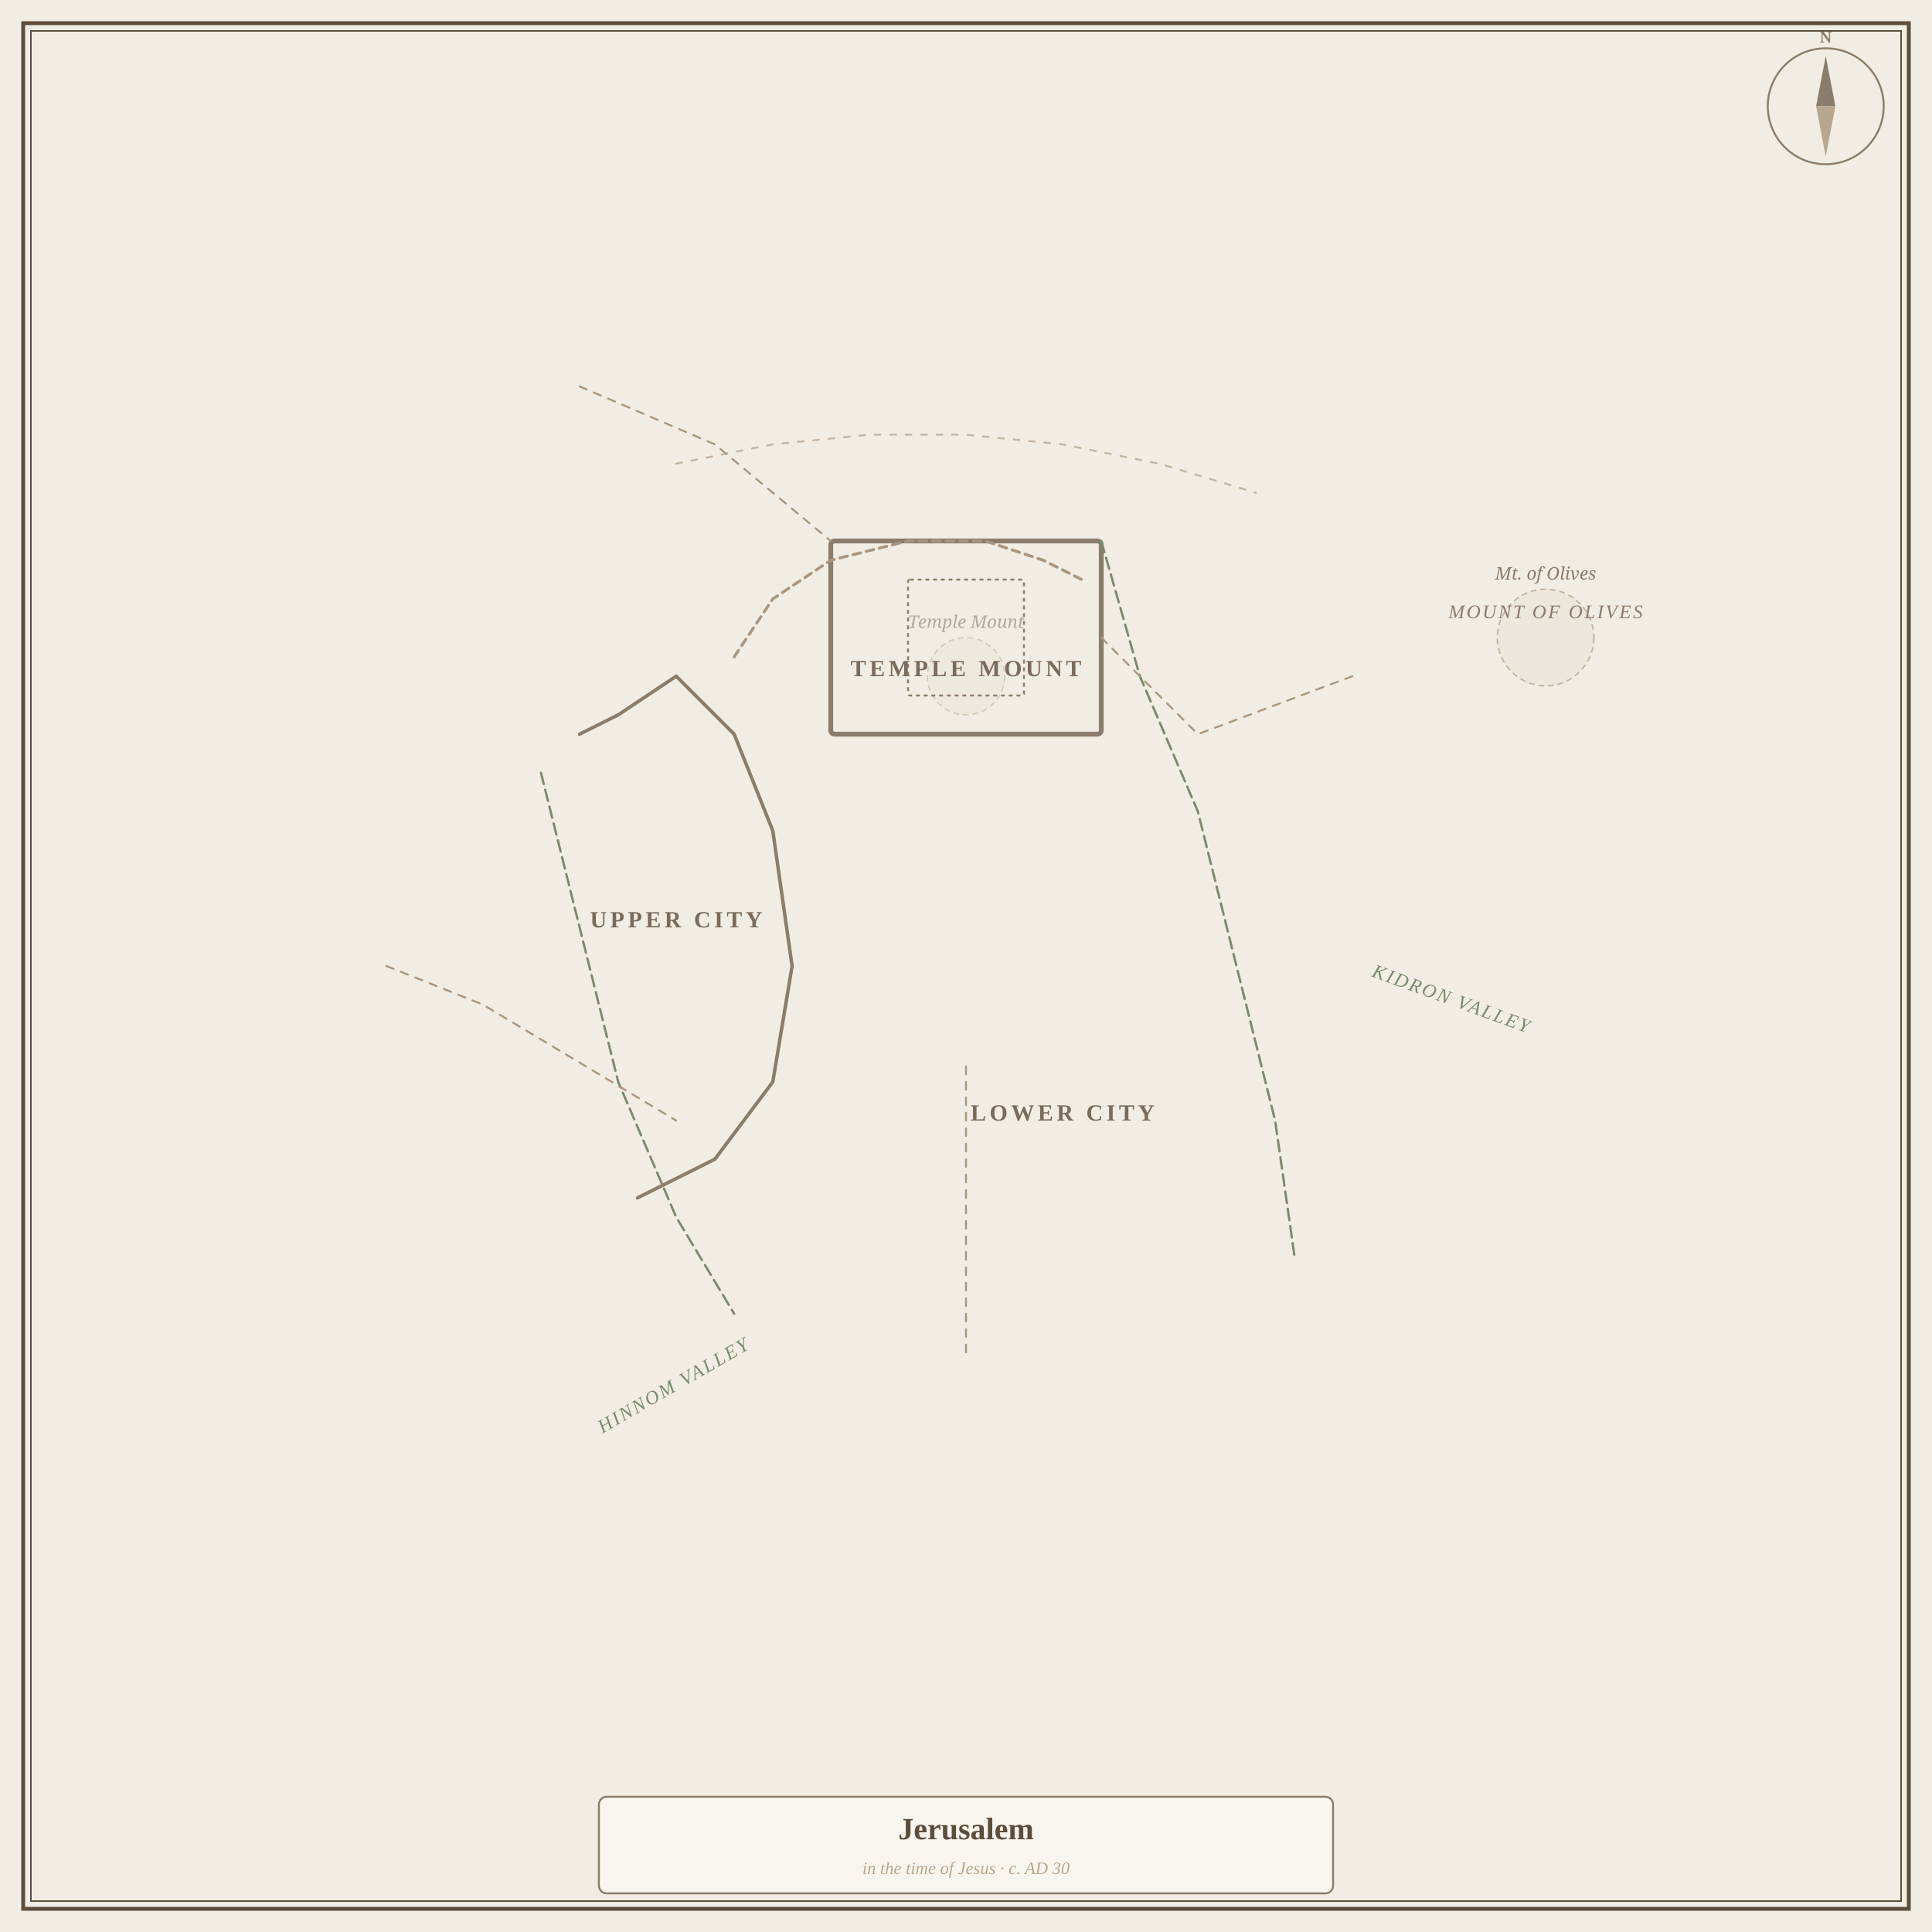
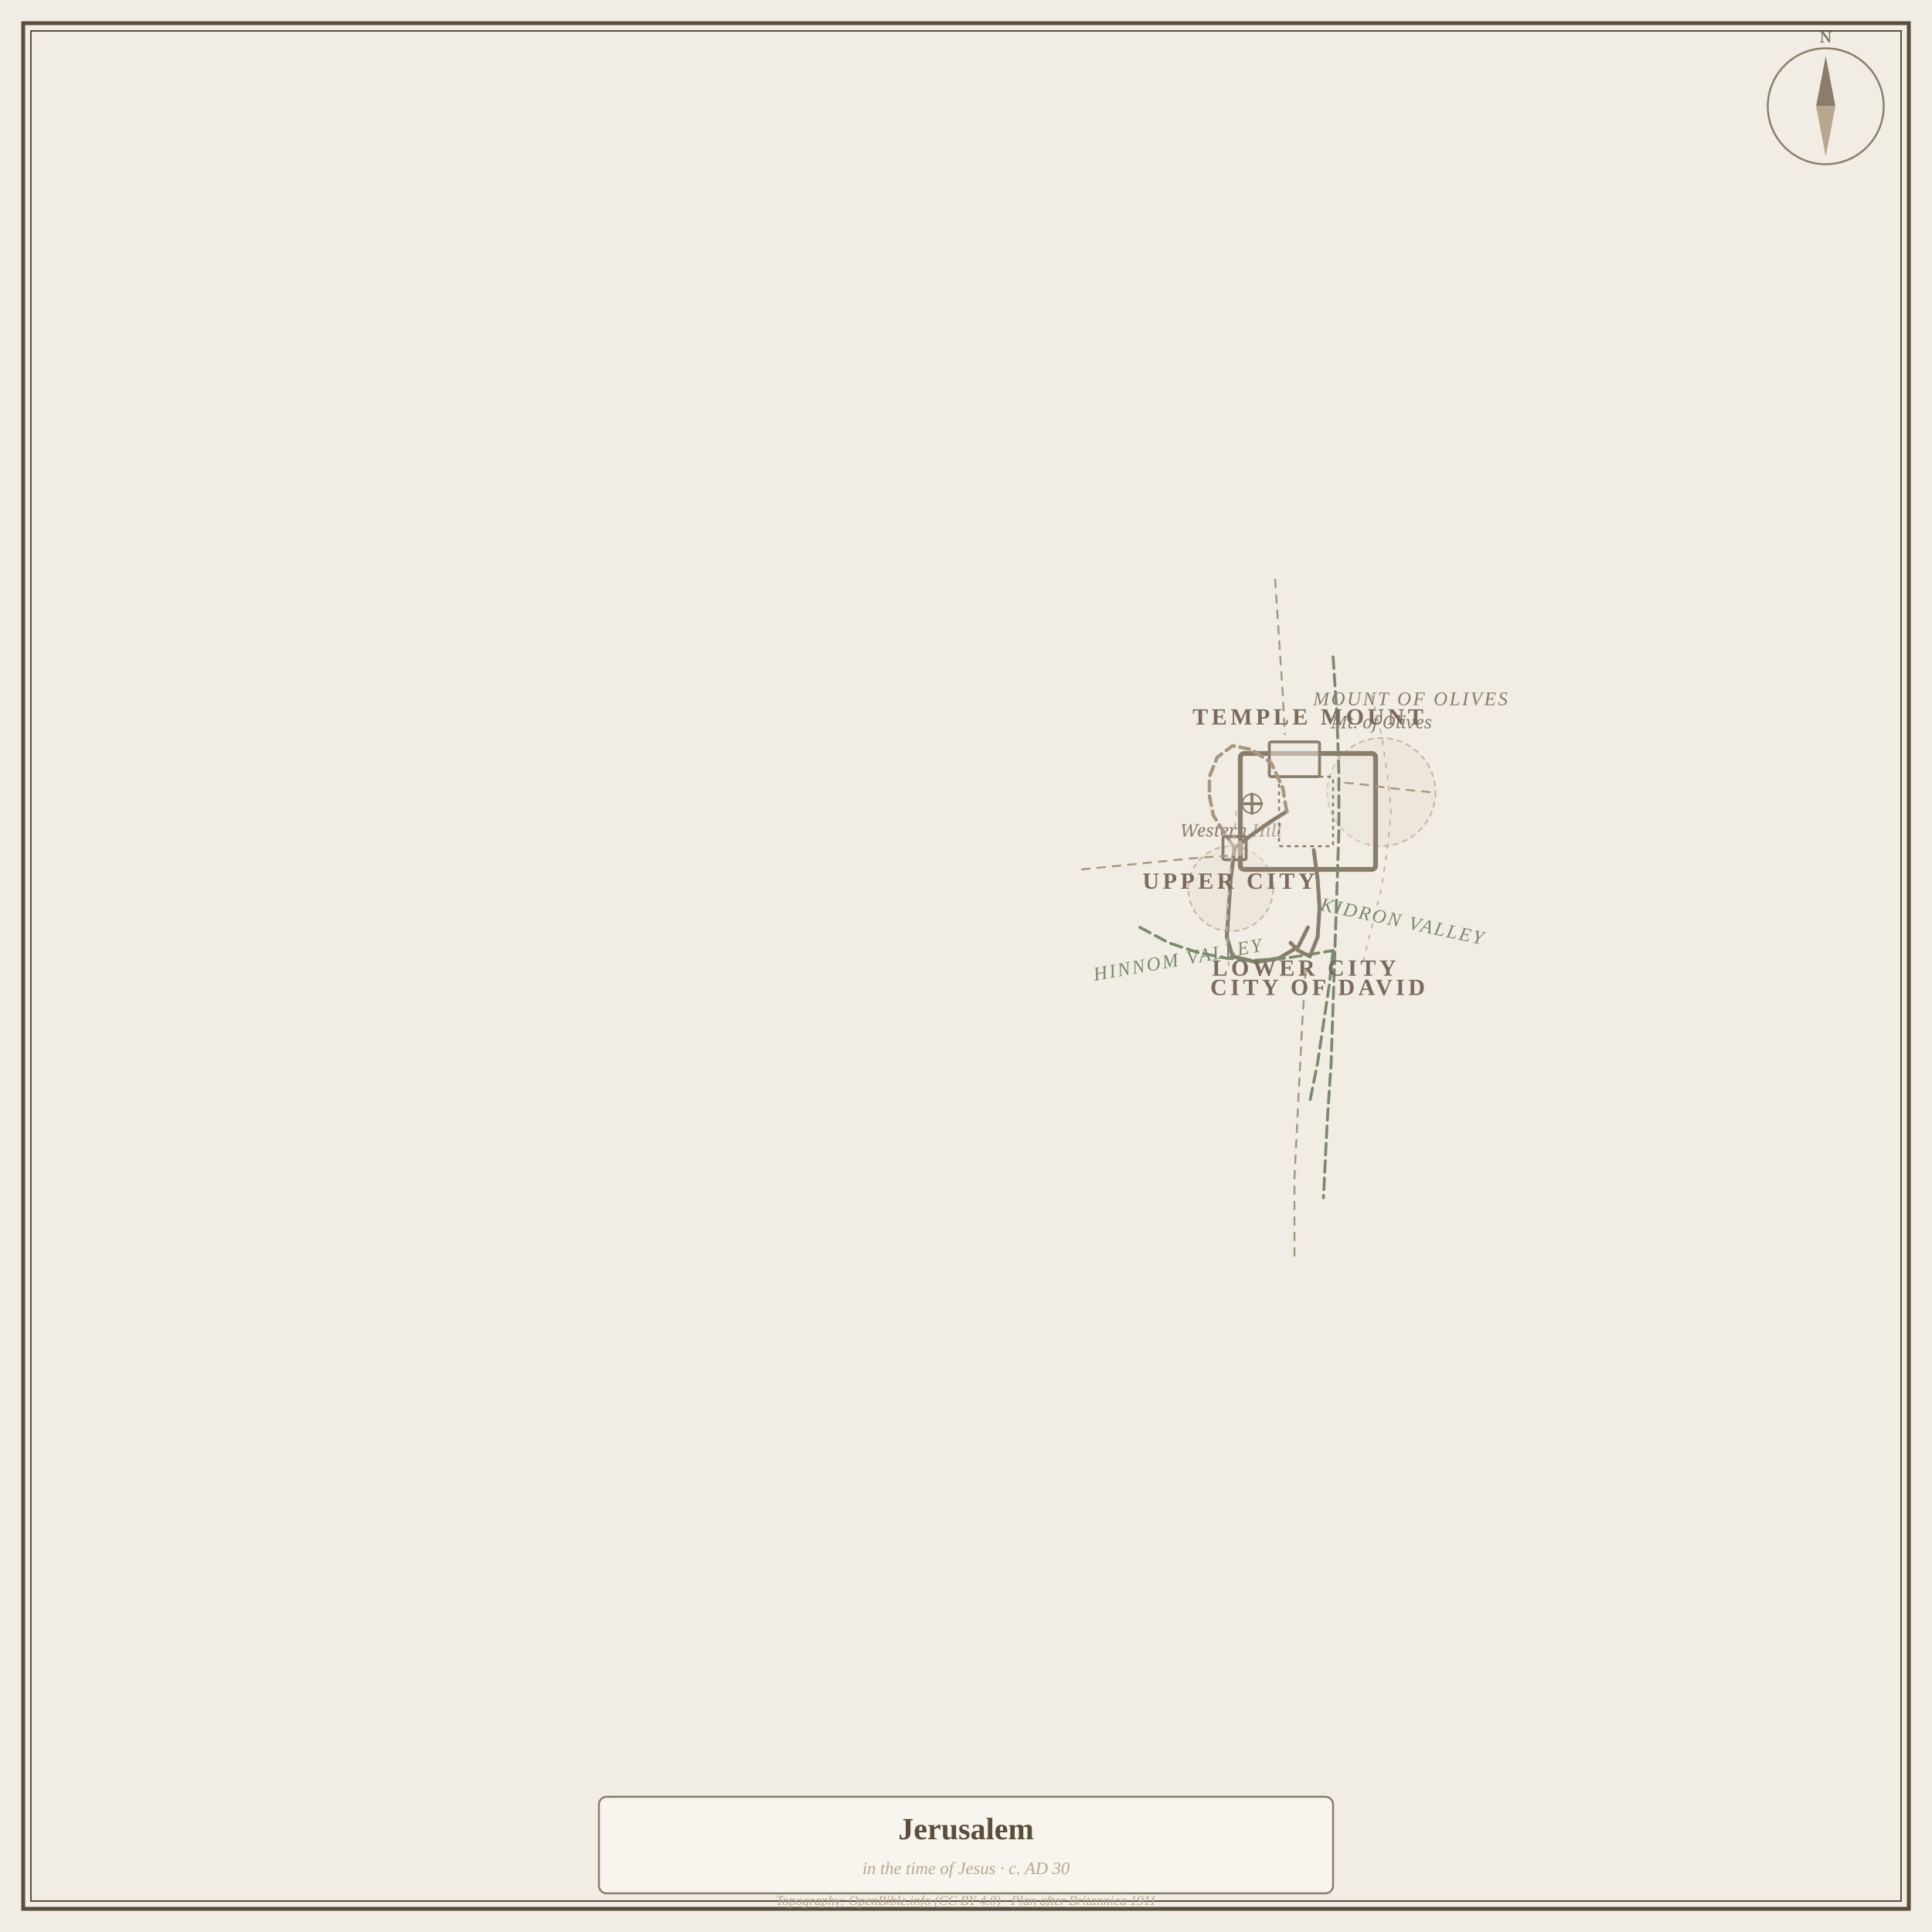
<svg xmlns="http://www.w3.org/2000/svg" viewBox="0 0 1000 1000" width="1000" height="1000">
  <defs>
    <filter id="parchment-texture">
      <feTurbulence type="fractalNoise" baseFrequency="0.04" numOctaves="3" result="noise" />
      <feColorMatrix type="matrix" values="0 0 0 0 0.95  0 0 0 0 0.93  0 0 0 0 0.89  0 0 0 0.04 0" in="noise" result="tint" />
      <feBlend in="SourceGraphic" in2="tint" mode="multiply" />
    </filter>
  </defs>
  <rect x="0" y="0" width="1000" height="1000" fill="#F8F5F0" />
  <rect x="0" y="0" width="1000" height="1000" fill="#F1EDE4" />
-   <circle cx="800" cy="330" r="25" fill="rgba(196,181,163,0.12)" stroke="#C4B5A3" stroke-width="0.8" stroke-dasharray="3,2" />
-   <text x="800" y="300" text-anchor="middle" font-family="Georgia, serif" font-style="italic" font-size="9" fill="#8B7A6D">Mt. of Olives</text>
-   <circle cx="500" cy="350" r="20" fill="rgba(196,181,163,0.12)" stroke="#C4B5A3" stroke-width="0.8" stroke-dasharray="3,2" />
-   <text x="500" y="325" text-anchor="middle" font-family="Georgia, serif" font-style="italic" font-size="9" fill="#8B7A6D">Temple Mount</text>
+   <circle cx="715" cy="410" r="28" fill="rgba(196,181,163,0.12)" stroke="#C4B5A3" stroke-width="0.8" stroke-dasharray="3,2" />
+   <text x="715" y="377" text-anchor="middle" font-family="Georgia, serif" font-style="italic" font-size="9" fill="#8B7A6D">Mt. of Olives</text>
+   <circle cx="637" cy="460" r="22" fill="rgba(196,181,163,0.12)" stroke="#C4B5A3" stroke-width="0.8" stroke-dasharray="3,2" />
+   <text x="637" y="433" text-anchor="middle" font-family="Georgia, serif" font-style="italic" font-size="9" fill="#8B7A6D">Western Hill</text>
  <g id="overlay-jerusalem">
-     <rect x="430" y="280" width="140" height="100" rx="2" fill="none" stroke="#8B7D6B" stroke-width="2.5" stroke-linejoin="round" />
-     <rect x="435" y="285" width="130" height="90" rx="1" fill="rgba(241,237,228,0.4)" stroke="none" />
-     <polyline points="350,350 380,380 400,430 410,500 400,560 370,600 330,620" fill="none" stroke="#8B7D6B" stroke-width="1.8" stroke-linecap="round" stroke-linejoin="round" />
-     <polyline points="350,350 320,370 300,380" fill="none" stroke="#8B7D6B" stroke-width="1.8" stroke-linecap="round" stroke-linejoin="round" />
-     <polyline points="380,340 400,310 430,290 470,280 510,280 540,290 560,300" fill="none" stroke="#A89680" stroke-width="1.5" stroke-dasharray="4,3" stroke-linecap="round" stroke-linejoin="round" />
-     <polyline points="350,240 400,230 450,225 500,225 550,230 600,240 650,255" fill="none" stroke="#C4B5A3" stroke-width="1" stroke-dasharray="3,5" stroke-linecap="round" stroke-linejoin="round" />
-     <polyline points="570,280 590,350 620,420 640,500 660,580 670,650" fill="none" stroke="#7A8B6D" stroke-width="1.2" stroke-dasharray="6,3" stroke-linecap="round" />
-     <polyline points="280,400 300,480 320,560 350,630 380,680" fill="none" stroke="#7A8B6D" stroke-width="1.2" stroke-dasharray="6,3" stroke-linecap="round" />
+     <rect x="642" y="390" width="70" height="60" rx="2" fill="none" stroke="#8B7D6B" stroke-width="2.5" stroke-linejoin="round" />
+     <rect x="646" y="394" width="62" height="52" rx="1" fill="rgba(241,237,228,0.35)" stroke="none" />
+     <rect x="662" y="402" width="28" height="36" rx="1" fill="none" stroke="#8B7D6B" stroke-width="1" stroke-dasharray="2,2" />
+     <rect x="657" y="384" width="26" height="18" rx="1" fill="rgba(241,237,228,0.5)" stroke="#8B7D6B" stroke-width="1.5" stroke-linejoin="round" />
+     <g fill="none" stroke="#8B7D6B" stroke-width="2" stroke-linecap="round" stroke-linejoin="round">
+       <polyline points="639,439 637,455 636,470 635,485 638,495" />
+       <polyline points="638,495 650,498 662,496 672,490 677,480" />
+       <polyline points="680,440 682,455 683,470 682,485 678,495" />
+       <polyline points="678,495 672,492 668,488" />
+       <polyline points="639,439 648,432 658,425 666,420" />
+     </g>
+     <g fill="none" stroke="#A89680" stroke-width="1.8" stroke-dasharray="5,3" stroke-linecap="round" stroke-linejoin="round">
+       <polyline points="666,420 664,408 658,395 648,388 638,386 630,392 626,402 626,412" />
+       <polyline points="626,412 628,422 633,430 639,439" />
+     </g>
+     <g fill="none" stroke="#8B7D6B" stroke-width="1.5" stroke-linecap="round">
+       <line x1="643" y1="416" x2="653" y2="416" />
+       <line x1="648" y1="411" x2="648" y2="421" />
+     </g>
+     <circle cx="648" cy="416" r="5" fill="none" stroke="#8B7D6B" stroke-width="0.8" />
+     <rect x="633" y="433" width="12" height="12" rx="1" fill="none" stroke="#8B7D6B" stroke-width="1.5" stroke-linejoin="round" />
+     <rect x="635" y="435" width="8" height="8" rx="1" fill="rgba(241,237,228,0.4)" stroke="none" />
+     <polyline points="690,340 692,370 693,400 693,430 692,460 691,490 690,520 689,550 687,580 685,620" fill="none" stroke="#7A8B6D" stroke-width="1.5" stroke-dasharray="6,3" stroke-linecap="round" />
+     <polyline points="590,480 605,488 620,493 635,496 650,497 665,496 678,494 690,492" fill="none" stroke="#7A8B6D" stroke-width="1.5" stroke-dasharray="6,3" stroke-linecap="round" />
+     <polyline points="690,492 688,510 685,530 682,550 678,570" fill="none" stroke="#7A8B6D" stroke-width="1.5" stroke-dasharray="6,3" stroke-linecap="round" />
+     <g fill="none" stroke="#C4B5A3" stroke-width="0.8" stroke-dasharray="2,4" stroke-linecap="round">
+       <polyline points="710,360 715,380 718,400 720,420 718,440 715,460 710,480 705,500" />
+     </g>
+     <g fill="none" stroke="#C4B5A3" stroke-width="0.8" stroke-dasharray="2,4" stroke-linecap="round">
+       <polyline points="640,420 638,440 636,460 635,480 636,500" />
+     </g>
    <g fill="none" stroke="#A89680" stroke-width="1" stroke-dasharray="4,4" stroke-linecap="round">
-       <polyline points="300,200 370,230 430,280" />
-       <polyline points="700,350 620,380 570,330" />
-       <polyline points="500,700 500,620 500,550" />
-       <polyline points="200,500 250,520 300,550 350,580" />
+       <polyline points="660,300 662,330 664,360 665,380" />
+       <polyline points="740,410 720,408 705,406 695,405" />
+       <polyline points="670,650 670,610 672,570 674,530 676,500" />
+       <polyline points="560,450 580,448 600,446 620,444 635,443" />
    </g>
-     <rect x="470" y="300" width="60" height="60" rx="1" fill="none" stroke="#8B7D6B" stroke-width="1" stroke-dasharray="2,2" />
  </g>
-   <text x="500" y="350" text-anchor="middle" font-family="Georgia, 'Times New Roman', serif" font-size="12" font-style="normal" font-weight="bold" letter-spacing="0.15em" fill="#7A6B5D">TEMPLE MOUNT</text>
-   <text x="350" y="480" text-anchor="middle" font-family="Georgia, 'Times New Roman', serif" font-size="12" font-style="normal" font-weight="bold" letter-spacing="0.15em" fill="#7A6B5D">UPPER CITY</text>
-   <text x="550" y="580" text-anchor="middle" font-family="Georgia, 'Times New Roman', serif" font-size="12" font-style="normal" font-weight="bold" letter-spacing="0.15em" fill="#7A6B5D">LOWER CITY</text>
-   <text x="750" y="520" text-anchor="middle" font-family="Georgia, 'Times New Roman', serif" font-size="10" font-style="italic" font-weight="normal" letter-spacing="0.1em" fill="#7A8B6D" transform="rotate(20, 750, 520)">KIDRON VALLEY</text>
-   <text x="350" y="720" text-anchor="middle" font-family="Georgia, 'Times New Roman', serif" font-size="10" font-style="italic" font-weight="normal" letter-spacing="0.1em" fill="#7A8B6D" transform="rotate(-30, 350, 720)">HINNOM VALLEY</text>
-   <text x="800" y="320" text-anchor="middle" font-family="Georgia, 'Times New Roman', serif" font-size="10" font-style="italic" font-weight="normal" letter-spacing="0.1em" fill="#8B7A6D">MOUNT OF OLIVES</text>
+   <text x="677" y="375" text-anchor="middle" font-family="Georgia, 'Times New Roman', serif" font-size="12" font-style="normal" font-weight="bold" letter-spacing="0.15em" fill="#7A6B5D">TEMPLE MOUNT</text>
+   <text x="636" y="460" text-anchor="middle" font-family="Georgia, 'Times New Roman', serif" font-size="12" font-style="normal" font-weight="bold" letter-spacing="0.15em" fill="#7A6B5D">UPPER CITY</text>
+   <text x="675" y="505" text-anchor="middle" font-family="Georgia, 'Times New Roman', serif" font-size="12" font-style="normal" font-weight="bold" letter-spacing="0.15em" fill="#7A6B5D">LOWER CITY</text>
+   <text x="682" y="515" text-anchor="middle" font-family="Georgia, 'Times New Roman', serif" font-size="12" font-style="normal" font-weight="bold" letter-spacing="0.15em" fill="#7A6B5D">CITY OF DAVID</text>
+   <text x="725" y="480" text-anchor="middle" font-family="Georgia, 'Times New Roman', serif" font-size="10" font-style="italic" font-weight="normal" letter-spacing="0.1em" fill="#7A8B6D" transform="rotate(12, 725, 480)">KIDRON VALLEY</text>
+   <text x="610" y="500" text-anchor="middle" font-family="Georgia, 'Times New Roman', serif" font-size="10" font-style="italic" font-weight="normal" letter-spacing="0.1em" fill="#7A8B6D" transform="rotate(-10, 610, 500)">HINNOM VALLEY</text>
+   <text x="730" y="365" text-anchor="middle" font-family="Georgia, 'Times New Roman', serif" font-size="10" font-style="italic" font-weight="normal" letter-spacing="0.1em" fill="#8B7A6D">MOUNT OF OLIVES</text>
  <rect x="12" y="12" width="976" height="976" fill="none" stroke="#5C4E3D" stroke-width="2" />
  <rect x="16" y="16" width="968" height="968" fill="none" stroke="#5C4E3D" stroke-width="0.8" />
  <rect x="310" y="930" width="380" height="50" rx="4" fill="rgba(248,245,240,0.92)" stroke="#8B7D6B" stroke-width="1" />
  <text x="500" y="952" text-anchor="middle" font-family="Georgia, 'Times New Roman', serif" font-size="16" font-weight="bold" fill="#5C4E3D">Jerusalem</text>
  <text x="500" y="970" text-anchor="middle" font-family="Georgia, 'Times New Roman', serif" font-size="9" font-style="italic" fill="#B8A68E">in the time of Jesus · c. AD 30</text>
+   <text x="500" y="986" text-anchor="middle" font-family="Georgia, 'Times New Roman', serif" font-size="7" font-style="italic" fill="#B8A68E">Topography: OpenBible.info (CC BY 4.0) · Plan after Britannica 1911</text>
  <circle cx="945" cy="55" r="30" fill="#F1EDE4" stroke="#8B7D6B" stroke-width="1" />
  <polygon points="945,29 940,55 950,55" fill="#8B7D6B" />
  <polygon points="945,81 940,55 950,55" fill="#B8A68E" />
  <text x="945" y="22" text-anchor="middle" font-family="Georgia, serif" font-size="8" font-weight="bold" fill="#8B7D6B">N</text>
</svg>
